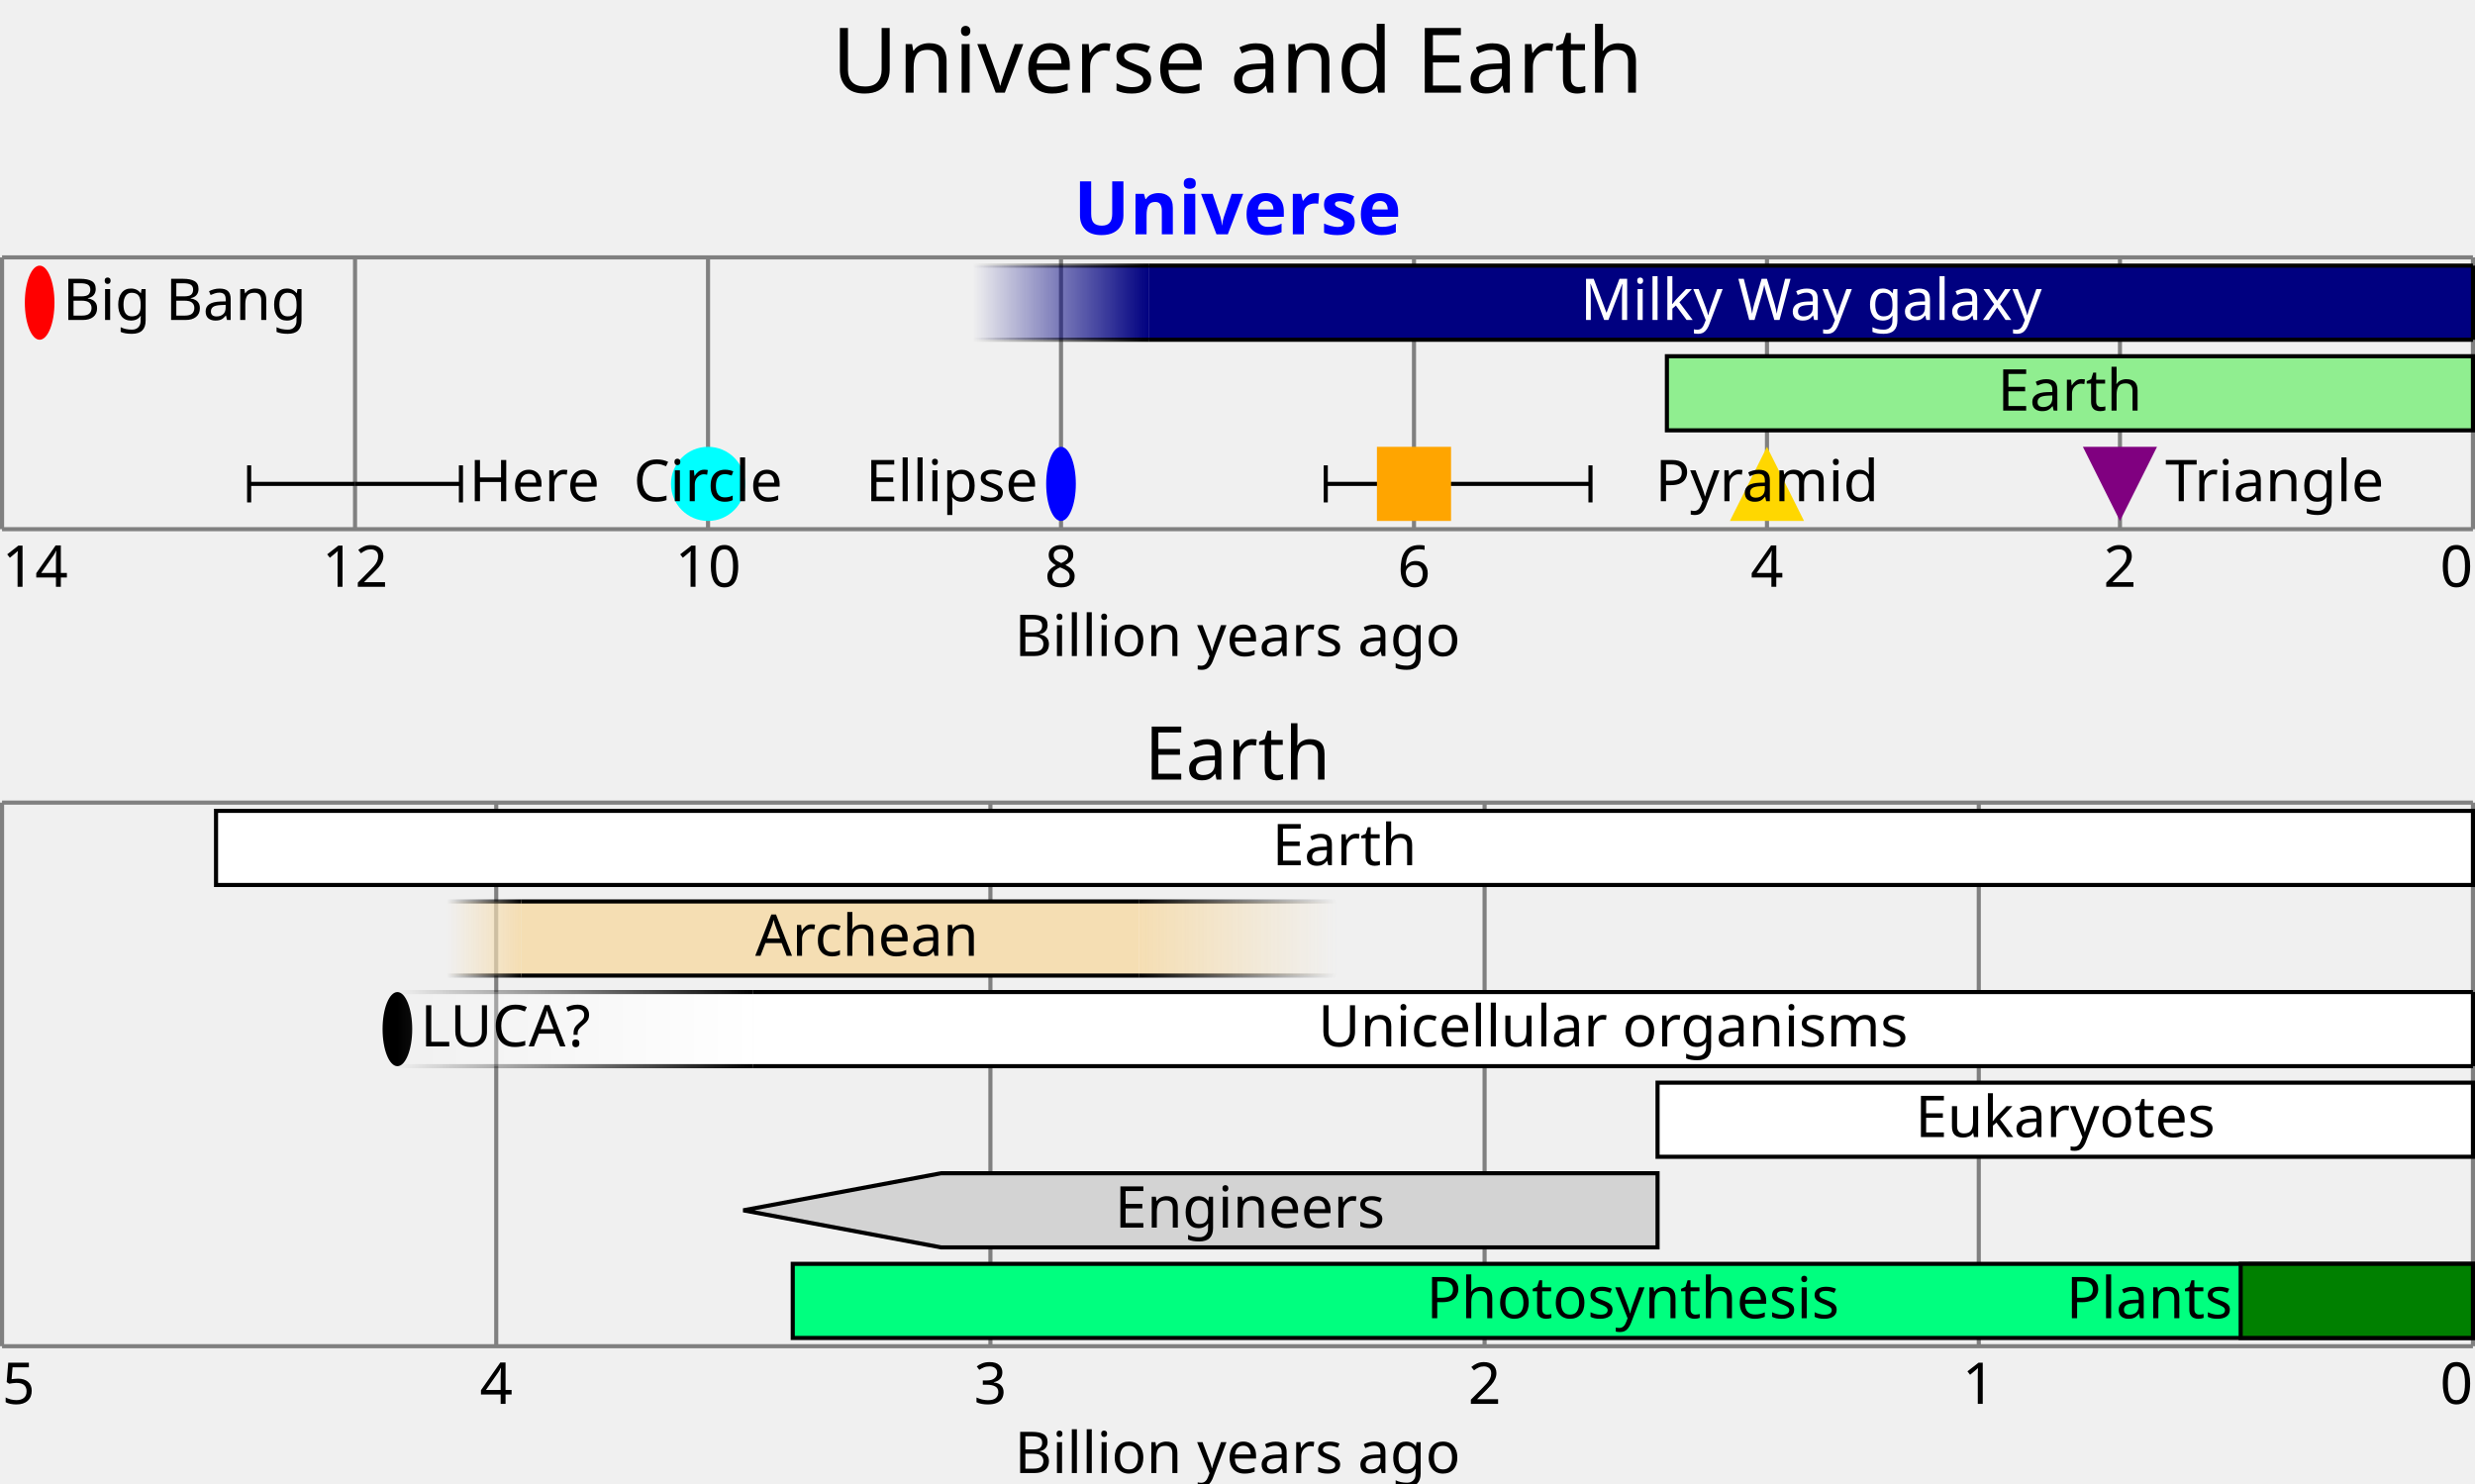
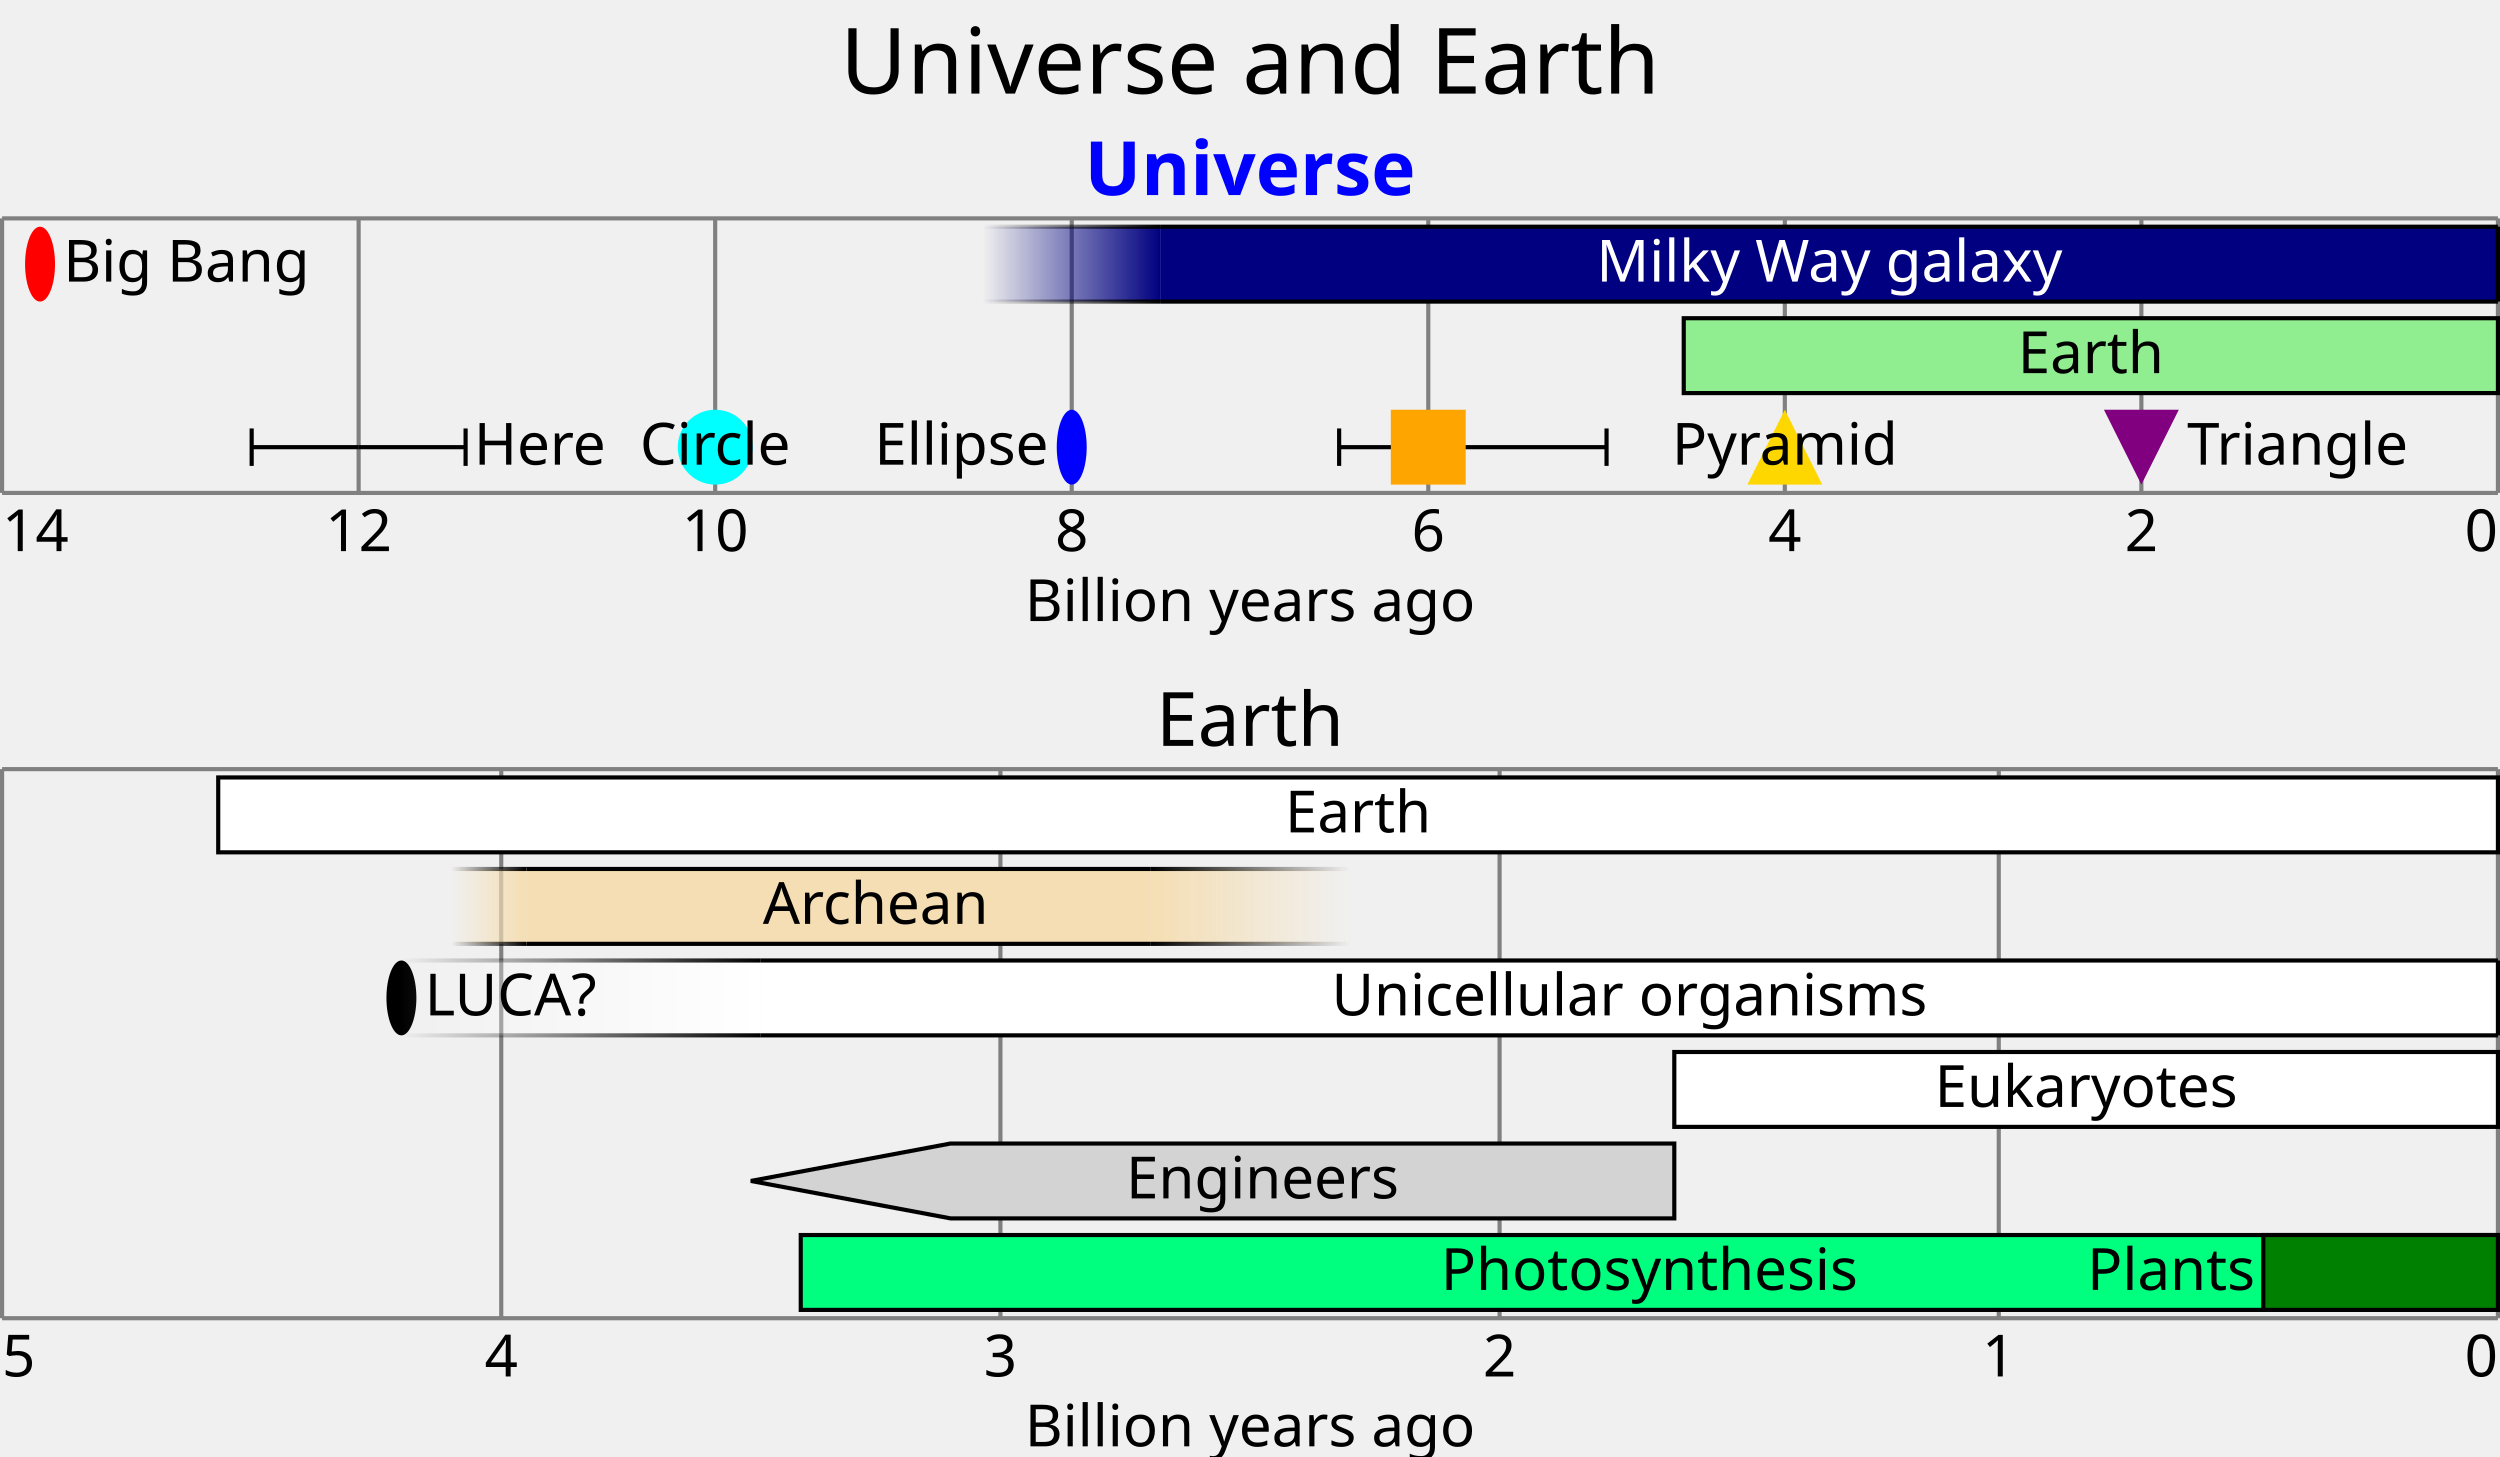
- <svg xmlns="http://www.w3.org/2000/svg" width="601" height="360.200" viewBox="0 0 601 360.200" transform="translate(0.5, 0.5)">
+ <svg xmlns="http://www.w3.org/2000/svg" width="601" height="350.200" viewBox="0 0 601 350.200" transform="translate(0.5, 0.5)">
  <g stroke="black" fill="white" font-family="sans-serif" font-size="14">
    <text x="300" y="22" stroke="none" fill="black" font-size="22" text-anchor="middle">Universe and Earth</text>
-     <g transform="translate(0.0, 38.4)">
+     <g transform="translate(0.0, 28.4)">
      <g stroke="black" fill="white" font-family="sans-serif" font-size="14">
        <text x="300" y="18" stroke="none" fill="blue" font-size="18" text-anchor="middle" font-weight="bold">Universe</text>
        <g>
          <path d="M 0 23.600 V 89.600 M 85.714 23.600 V 89.600 M 171.429 23.600 V 89.600 M 257.143 23.600 V 89.600 M 342.857 23.600 V 89.600 M 428.571 23.600 V 89.600 M 514.286 23.600 V 89.600 M 600 23.600 V 89.600 M 0 23.600 H 600 M 0 89.600 H 600" stroke="gray" />
          <g text-anchor="middle" stroke="none" fill="black">
            <text x="0" y="103.600" text-anchor="start">14</text>
            <text x="85.714" y="103.600">12</text>
            <text x="171.429" y="103.600">10</text>
            <text x="257.143" y="103.600">8</text>
            <text x="342.857" y="103.600">6</text>
            <text x="428.571" y="103.600">4</text>
            <text x="514.286" y="103.600">2</text>
            <text x="600" y="103.600" text-anchor="end">0</text>
            <text x="300" y="120.4">Billion years ago</text>
          </g>
        </g>
        <g>
          <ellipse cx="9.129" cy="34.600" rx="3.6" ry="9.0" stroke="none" fill="red" />
          <g>
            <rect x="278.571" y="25.600" width="321.429" height="18" stroke="none" fill="navy" />
            <path d="M 278.571 25.600 H 600 m 0 18 H 278.571" stroke="black" />
            <defs>
              <linearGradient id="id9">
                <stop offset="0" stop-color="navy" stop-opacity="0" />
                <stop offset="1" stop-color="navy" stop-opacity="1" />
              </linearGradient>
              <linearGradient id="id10">
                <stop offset="0" stop-color="black" stop-opacity="0" />
                <stop offset="1" stop-color="black" stop-opacity="1" />
              </linearGradient>
            </defs>
            <rect x="235.714" y="25.600" width="42.857" height="18" stroke="none" fill="url(#id9)" />
            <path d="M 235.714 25.600 H 278.571 m 0 18 H 235.714" stroke="url(#id10)" />
            <line x1="600" y1="25.600" x2="600" y2="43.600" stroke="black" />
          </g>
          <g>
            <rect x="404.271" y="47.600" width="195.729" height="18" fill="lightgreen" />
          </g>
          <g>
            <g stroke="black">
              <path d="M 60 74.100 v 9 m 0 -4.500 H 85.714" />
              <path d="M 111.429 74.100 v 9 m 0 -4.500 H 85.714" />
            </g>
            <g stroke="none" fill="black" />
          </g>
          <circle cx="171.429" cy="78.600" r="9.0" stroke="none" fill="cyan" />
          <ellipse cx="257.143" cy="78.600" rx="3.6" ry="9.0" stroke="none" fill="blue" />
          <g>
            <g stroke="black">
              <path d="M 321.429 74.100 v 9 m 0 -4.500 H 342.857" />
              <path d="M 385.714 74.100 v 9 m 0 -4.500 H 342.857" />
            </g>
            <rect x="333.857" y="69.600" width="18" height="18" stroke="none" fill="orange" />
          </g>
          <path d="M 428.571 69.600 L 419.571 87.600 h 18 Z" stroke="none" fill="gold" />
          <path d="M 514.286 87.600 L 505.286 69.600 h 18 Z" stroke="none" fill="purple" />
        </g>
        <g text-anchor="middle" stroke="none" fill="black">
          <text x="14.729" y="38.800" text-anchor="start">Big Bang</text>
          <text x="439.286" y="38.800" fill="white" text-anchor="middle">Milky Way galaxy</text>
          <text x="502.136" y="60.800" fill="black" text-anchor="middle">Earth</text>
          <text x="113.429" y="82.800" text-anchor="start">Here</text>
          <text x="171.429" y="82.800" text-anchor="middle">Circle</text>
          <text x="251.543" y="82.800" text-anchor="end">Ellipse</text>
          <text x="428.571" y="82.800" text-anchor="middle">Pyramid</text>
          <text x="525.286" y="82.800" text-anchor="start">Triangle</text>
        </g>
      </g>
    </g>
-     <g transform="translate(0.0, 170.8)">
+     <g transform="translate(0.0, 160.8)">
      <g stroke="black" fill="white" font-family="sans-serif" font-size="14">
        <text x="300" y="18" stroke="none" fill="black" font-size="18" text-anchor="middle">Earth</text>
        <g>
          <path d="M 0 23.600 V 155.600 M 120.000 23.600 V 155.600 M 240.000 23.600 V 155.600 M 360.000 23.600 V 155.600 M 480.000 23.600 V 155.600 M 600 23.600 V 155.600 M 0 23.600 H 600 M 0 155.600 H 600" stroke="gray" />
          <g text-anchor="middle" stroke="none" fill="black">
            <text x="0" y="169.600" text-anchor="start">5</text>
            <text x="120.000" y="169.600">4</text>
            <text x="240.000" y="169.600">3</text>
            <text x="360.000" y="169.600">2</text>
            <text x="480.000" y="169.600">1</text>
            <text x="600" y="169.600" text-anchor="end">0</text>
            <text x="300" y="186.4">Billion years ago</text>
          </g>
        </g>
        <g>
          <g>
            <rect x="51.960" y="25.600" width="548.040" height="18" fill="white" />
          </g>
          <g>
            <rect x="126" y="47.600" width="150" height="18" stroke="none" fill="wheat" />
            <path d="M 126.000 47.600 H 276 m 0 18 H 126.000" stroke="black" />
            <defs>
              <linearGradient id="id11">
                <stop offset="0" stop-color="wheat" stop-opacity="0" />
                <stop offset="1" stop-color="wheat" stop-opacity="1" />
              </linearGradient>
              <linearGradient id="id12">
                <stop offset="0" stop-color="black" stop-opacity="0" />
                <stop offset="1" stop-color="black" stop-opacity="1" />
              </linearGradient>
            </defs>
            <rect x="108" y="47.600" width="18" height="18" stroke="none" fill="url(#id11)" />
            <path d="M 108.000 47.600 H 126.000 m 0 18 H 108.000" stroke="url(#id12)" />
            <defs>
              <linearGradient id="id13">
                <stop offset="0" stop-color="wheat" stop-opacity="1" />
                <stop offset="1" stop-color="wheat" stop-opacity="0" />
              </linearGradient>
              <linearGradient id="id14">
                <stop offset="0" stop-color="black" stop-opacity="1" />
                <stop offset="1" stop-color="black" stop-opacity="0" />
              </linearGradient>
            </defs>
            <rect x="276" y="47.600" width="48.000" height="18" stroke="none" fill="url(#id13)" />
            <path d="M 276 47.600 H 324.000 m 0 18 H 276" stroke="url(#id14)" />
          </g>
          <ellipse cx="96.000" cy="78.600" rx="3.6" ry="9.0" stroke="none" fill="black" />
          <g>
            <rect x="182.4" y="69.600" width="417.600" height="18" stroke="none" fill="white" />
            <path d="M 182.400 69.600 H 600 m 0 18 H 182.400" stroke="black" />
            <defs>
              <linearGradient id="id15">
                <stop offset="0" stop-color="white" stop-opacity="0" />
                <stop offset="1" stop-color="white" stop-opacity="1" />
              </linearGradient>
              <linearGradient id="id16">
                <stop offset="0" stop-color="black" stop-opacity="0" />
                <stop offset="1" stop-color="black" stop-opacity="1" />
              </linearGradient>
            </defs>
            <rect x="96" y="69.600" width="86.400" height="18" stroke="none" fill="url(#id15)" />
            <path d="M 96.000 69.600 H 182.400 m 0 18 H 96.000" stroke="url(#id16)" />
            <line x1="600" y1="69.600" x2="600" y2="87.600" stroke="black" />
          </g>
          <g>
            <rect x="402.000" y="91.600" width="198.000" height="18" fill="white" />
          </g>
          <g>
            <path d="M 228.000 113.600 L 180.000 122.600 228.000 131.600 H 402.000 L 402.000 122.600 402.000 113.600 Z" fill="lightgray" />
          </g>
          <g>
            <rect x="192.000" y="135.600" width="408.000" height="18" fill="springgreen" />
          </g>
          <g>
            <rect x="543.600" y="135.600" width="56.400" height="18" fill="green" />
          </g>
        </g>
        <g text-anchor="middle" stroke="none" fill="black">
          <text x="325.980" y="38.800" fill="black" text-anchor="middle">Earth</text>
          <text x="210.000" y="60.800" fill="black" text-anchor="middle">Archean</text>
          <text x="101.600" y="82.800" text-anchor="start">LUCA?</text>
          <text x="391.200" y="82.800" fill="black" text-anchor="middle">Unicellular organisms</text>
          <text x="501.000" y="104.800" fill="black" text-anchor="middle">Eukaryotes</text>
          <text x="303" y="126.800" fill="black" text-anchor="middle">Engineers</text>
          <text x="396.000" y="148.800" fill="black" text-anchor="middle">Photosynthesis</text>
          <text x="541.600" y="148.800" fill="black" text-anchor="end">Plants</text>
        </g>
      </g>
    </g>
  </g>
</svg>
